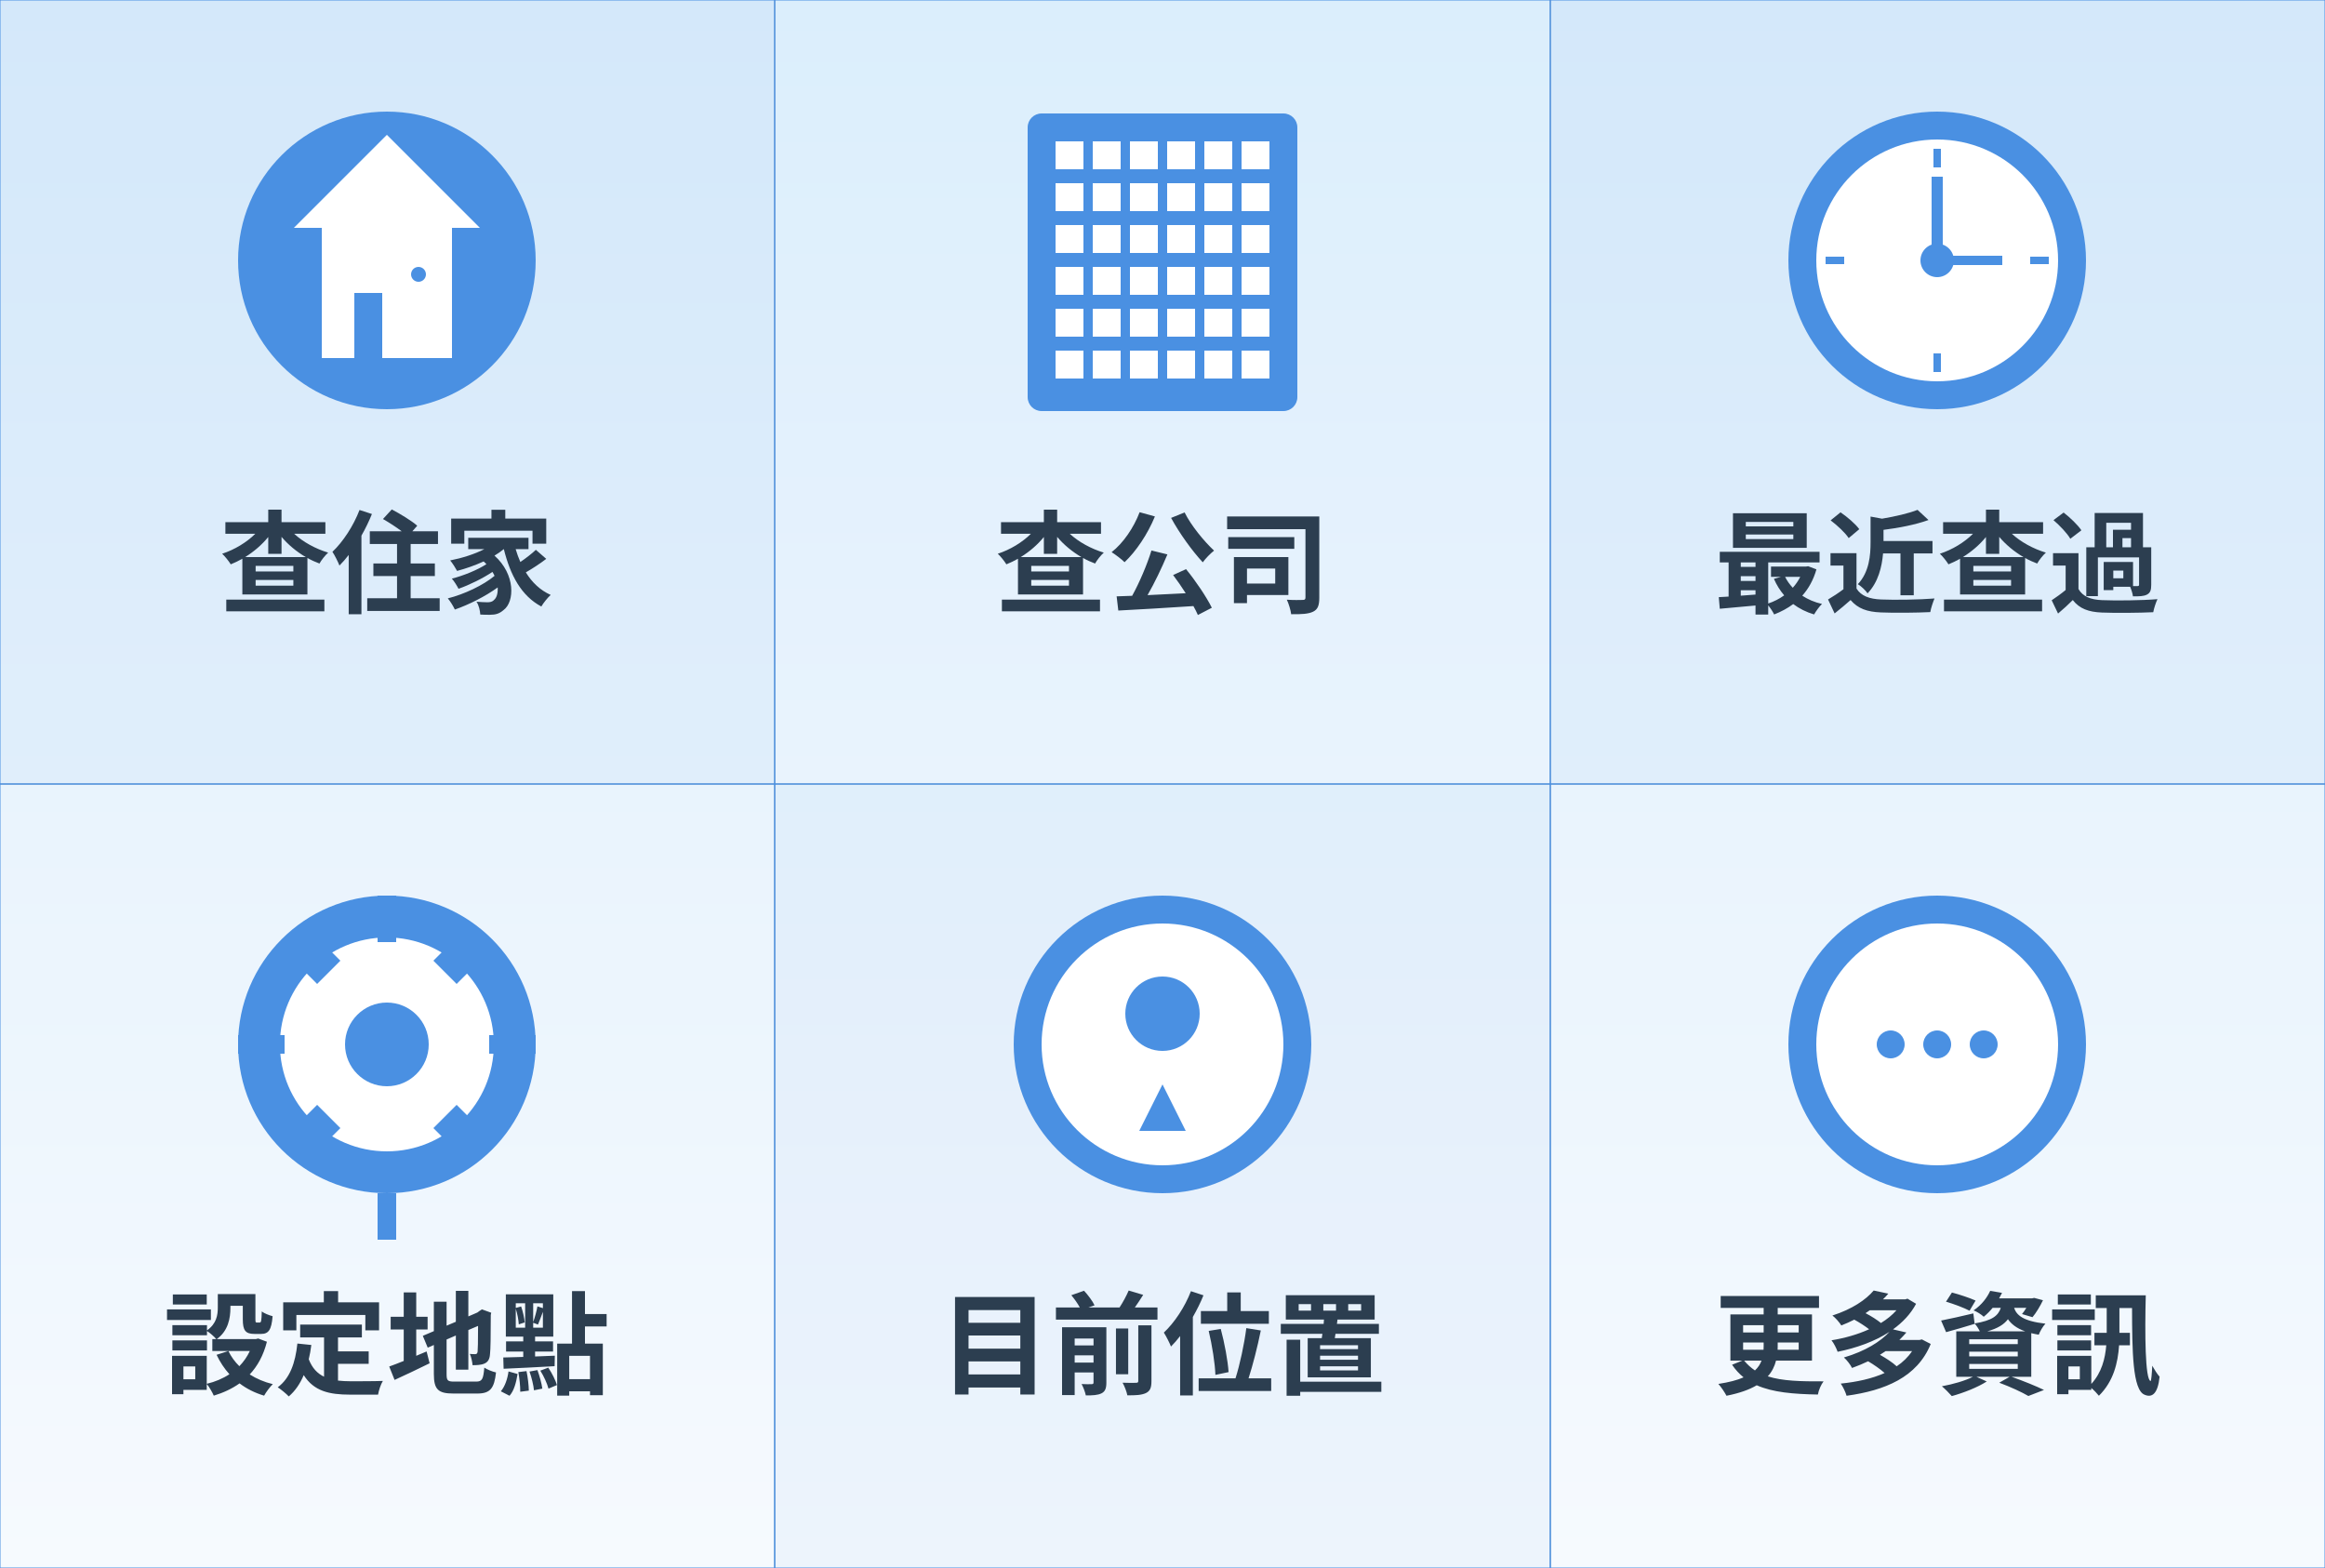
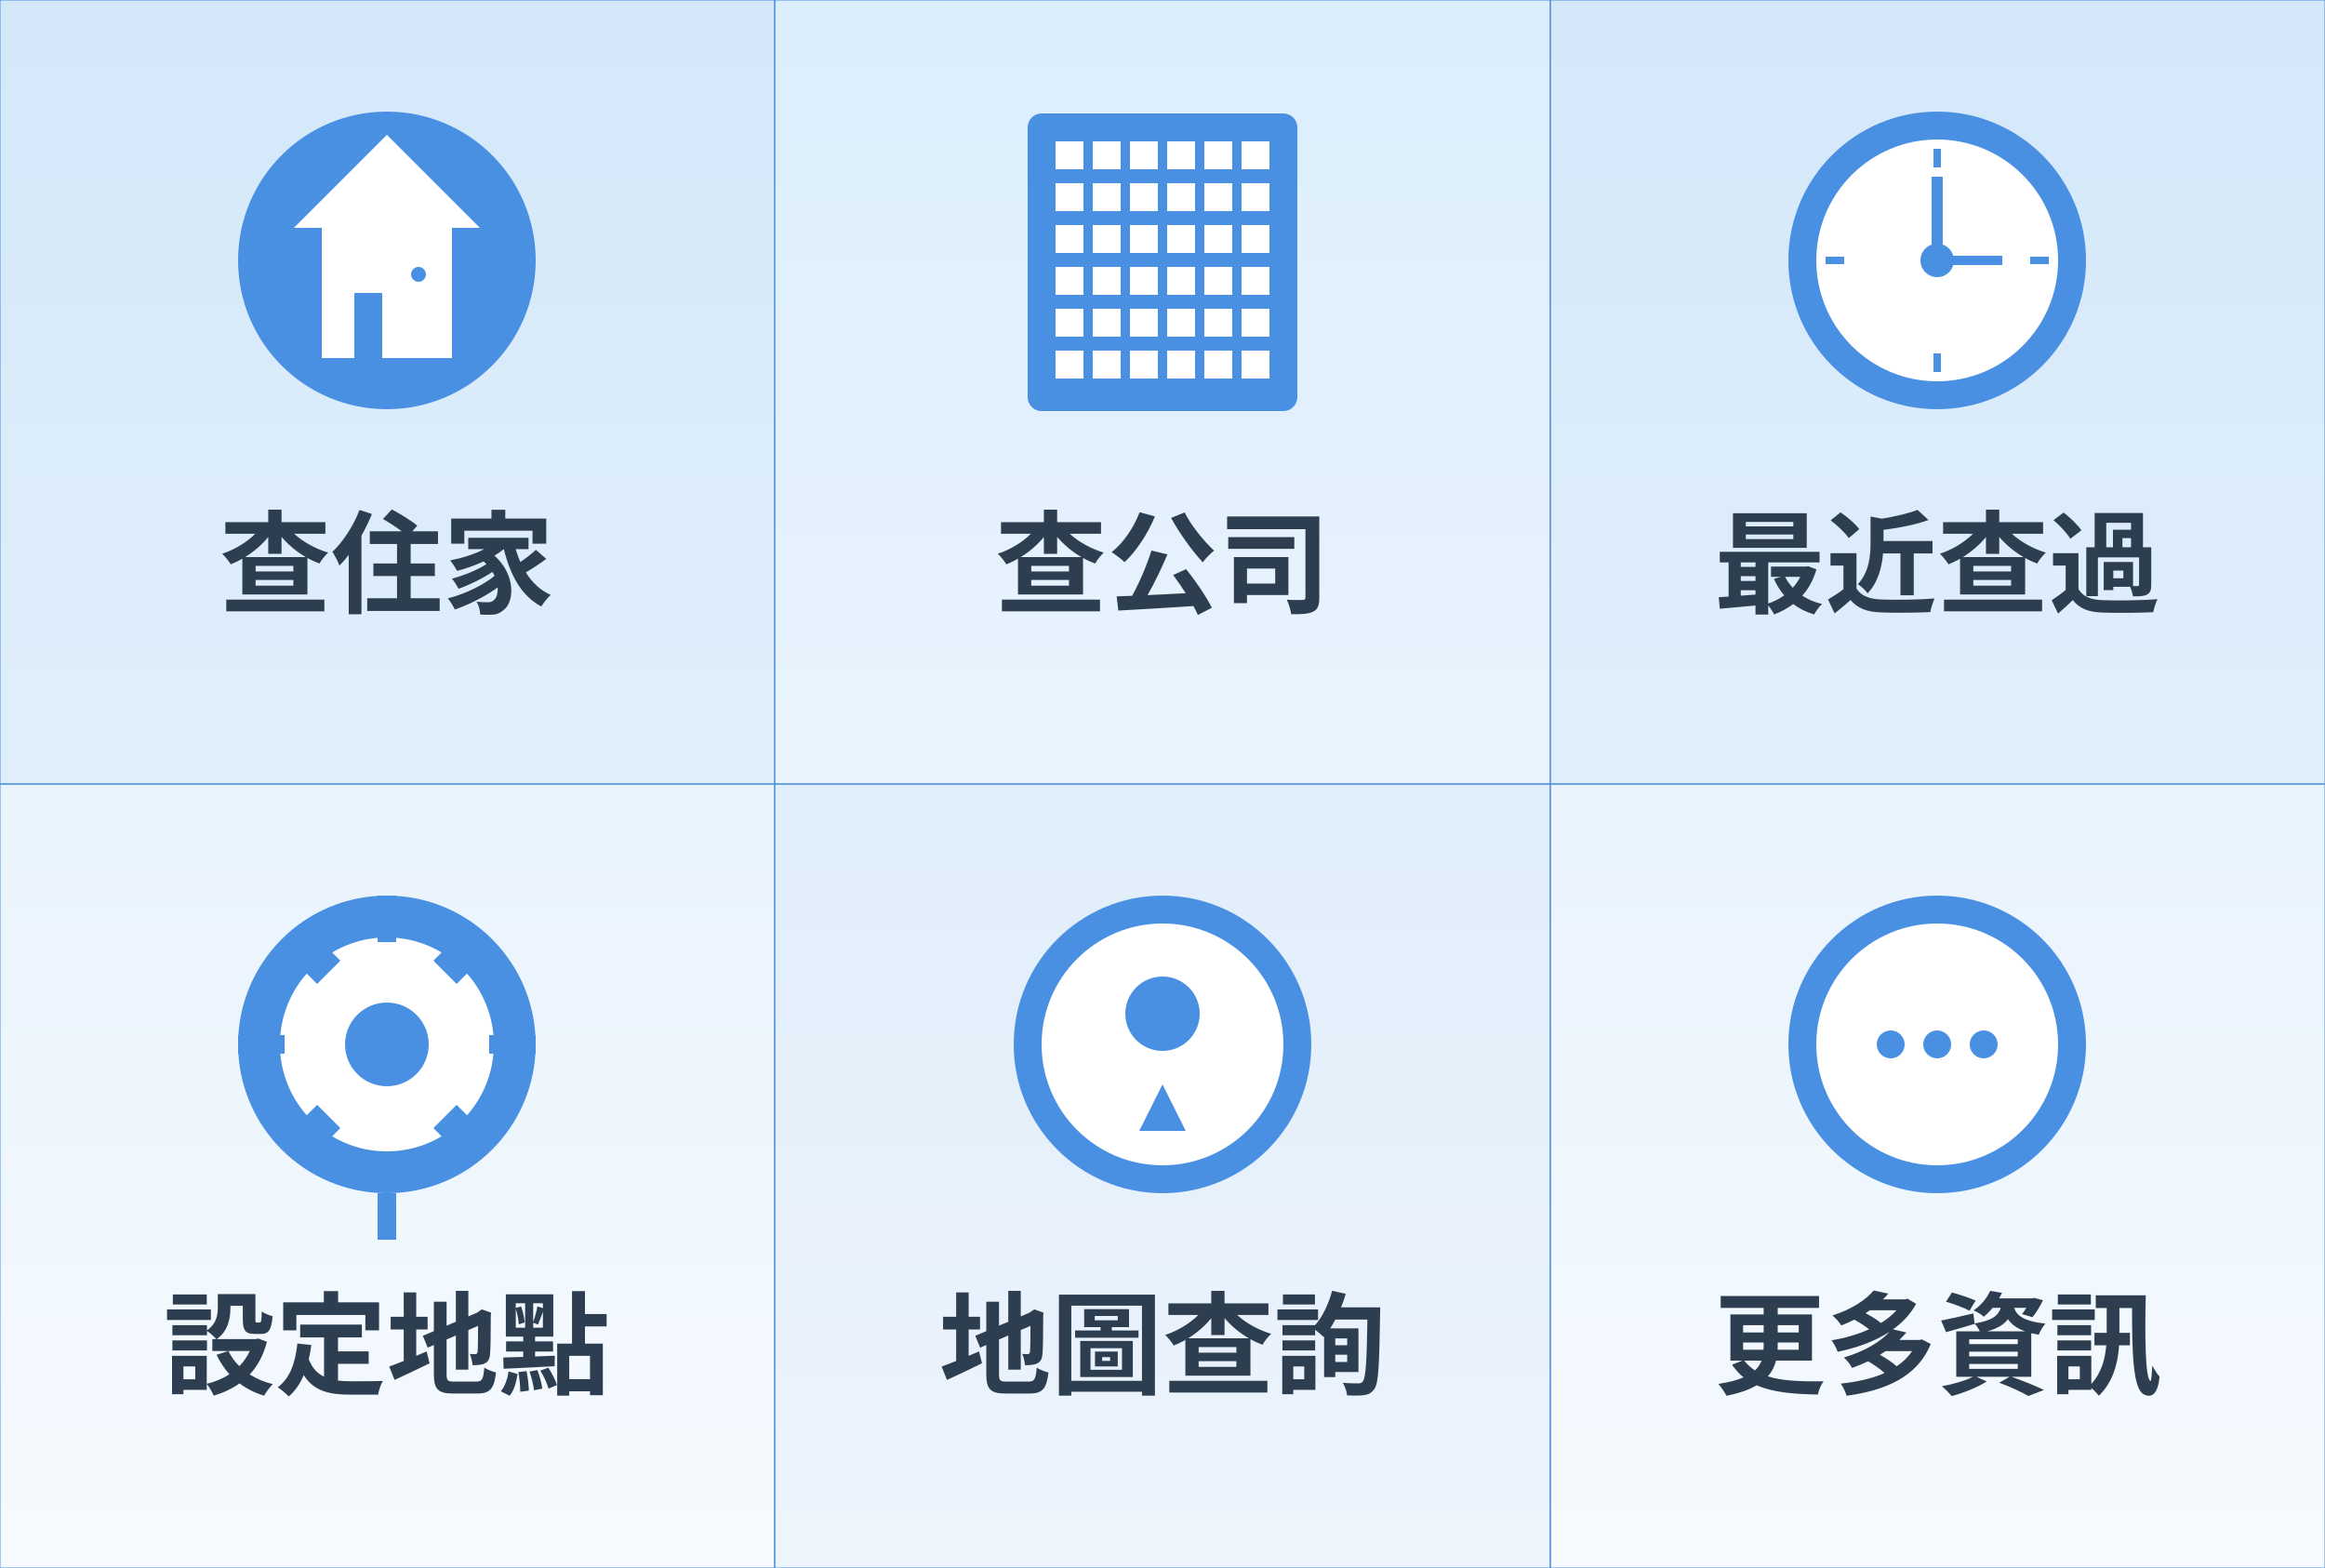
<svg xmlns="http://www.w3.org/2000/svg" width="2500" height="1686" viewBox="0 0 2500 1686">
  <defs>
    <linearGradient id="backgroundGrad" x1="0%" y1="0%" x2="0%" y2="100%">
      <stop offset="0%" style="stop-color:#E3F2FD;stop-opacity:1" />
      <stop offset="100%" style="stop-color:#FFFFFF;stop-opacity:1" />
    </linearGradient>
  </defs>
  <rect width="2500" height="1686" fill="url(#backgroundGrad)" />
  <line x1="833" y1="0" x2="833" y2="1686" stroke="#E0E0E0" stroke-width="2" />
  <line x1="1667" y1="0" x2="1667" y2="1686" stroke="#E0E0E0" stroke-width="2" />
  <line x1="0" y1="843" x2="2500" y2="843" stroke="#E0E0E0" stroke-width="2" />
  <g id="home-weather">
    <rect x="0" y="0" width="833" height="843" fill="rgba(76,144,226,0.1)" stroke="#4A90E2" stroke-width="1" />
    <circle cx="416" cy="280" r="160" fill="#4A90E2" />
    <polygon points="316,245 416,145 516,245" fill="white" />
    <rect x="346" y="245" width="140" height="140" fill="white" />
    <rect x="381" y="315" width="30" height="70" fill="#4A90E2" />
    <circle cx="450" cy="295" r="8" fill="#4A90E2" />
    <text x="416" y="650" text-anchor="middle" font-family="Arial, sans-serif" font-size="120" font-weight="bold" fill="#2C3E50">查住家</text>
  </g>
  <g id="office-weather">
    <rect x="833" y="0" width="834" height="843" fill="rgba(76,144,226,0.05)" stroke="#4A90E2" stroke-width="1" />
    <rect x="1105" y="122" width="290" height="320" fill="#4A90E2" rx="15" />
    <rect x="1135" y="152" width="30" height="30" fill="white" />
    <rect x="1175" y="152" width="30" height="30" fill="white" />
    <rect x="1215" y="152" width="30" height="30" fill="white" />
    <rect x="1255" y="152" width="30" height="30" fill="white" />
    <rect x="1295" y="152" width="30" height="30" fill="white" />
    <rect x="1335" y="152" width="30" height="30" fill="white" />
    <rect x="1135" y="197" width="30" height="30" fill="white" />
    <rect x="1175" y="197" width="30" height="30" fill="white" />
    <rect x="1215" y="197" width="30" height="30" fill="white" />
    <rect x="1255" y="197" width="30" height="30" fill="white" />
    <rect x="1295" y="197" width="30" height="30" fill="white" />
    <rect x="1335" y="197" width="30" height="30" fill="white" />
    <rect x="1135" y="242" width="30" height="30" fill="white" />
    <rect x="1175" y="242" width="30" height="30" fill="white" />
    <rect x="1215" y="242" width="30" height="30" fill="white" />
    <rect x="1255" y="242" width="30" height="30" fill="white" />
    <rect x="1295" y="242" width="30" height="30" fill="white" />
    <rect x="1335" y="242" width="30" height="30" fill="white" />
    <rect x="1135" y="287" width="30" height="30" fill="white" />
    <rect x="1175" y="287" width="30" height="30" fill="white" />
    <rect x="1215" y="287" width="30" height="30" fill="white" />
    <rect x="1255" y="287" width="30" height="30" fill="white" />
    <rect x="1295" y="287" width="30" height="30" fill="white" />
    <rect x="1335" y="287" width="30" height="30" fill="white" />
    <rect x="1135" y="332" width="30" height="30" fill="white" />
    <rect x="1175" y="332" width="30" height="30" fill="white" />
    <rect x="1215" y="332" width="30" height="30" fill="white" />
    <rect x="1255" y="332" width="30" height="30" fill="white" />
    <rect x="1295" y="332" width="30" height="30" fill="white" />
    <rect x="1335" y="332" width="30" height="30" fill="white" />
    <rect x="1135" y="377" width="30" height="30" fill="white" />
    <rect x="1175" y="377" width="30" height="30" fill="white" />
    <rect x="1215" y="377" width="30" height="30" fill="white" />
    <rect x="1255" y="377" width="30" height="30" fill="white" />
    <rect x="1295" y="377" width="30" height="30" fill="white" />
    <rect x="1335" y="377" width="30" height="30" fill="white" />
    <text x="1250" y="650" text-anchor="middle" font-family="Arial, sans-serif" font-size="120" font-weight="bold" fill="#2C3E50">查公司</text>
  </g>
  <g id="recent-queries">
    <rect x="1667" y="0" width="833" height="843" fill="rgba(76,144,226,0.1)" stroke="#4A90E2" stroke-width="1" />
    <circle cx="2083" cy="280" r="160" fill="#4A90E2" />
    <circle cx="2083" cy="280" r="130" fill="white" />
    <line x1="2083" y1="280" x2="2083" y2="190" stroke="#4A90E2" stroke-width="12" />
    <line x1="2083" y1="280" x2="2153" y2="280" stroke="#4A90E2" stroke-width="10" />
    <circle cx="2083" cy="280" r="18" fill="#4A90E2" />
    <line x1="2083" y1="160" x2="2083" y2="180" stroke="#4A90E2" stroke-width="8" />
    <line x1="2203" y1="280" x2="2183" y2="280" stroke="#4A90E2" stroke-width="8" />
    <line x1="2083" y1="400" x2="2083" y2="380" stroke="#4A90E2" stroke-width="8" />
    <line x1="1963" y1="280" x2="1983" y2="280" stroke="#4A90E2" stroke-width="8" />
    <text x="2083" y="650" text-anchor="middle" font-family="Arial, sans-serif" font-size="120" font-weight="bold" fill="#2C3E50">最近查過</text>
  </g>
  <g id="current-location">
    <rect x="0" y="843" width="833" height="843" fill="rgba(76,144,226,0.05)" stroke="#4A90E2" stroke-width="1" />
    <circle cx="416" cy="1123" r="160" fill="#4A90E2" />
    <circle cx="416" cy="1123" r="115" fill="white" />
    <circle cx="416" cy="1123" r="45" fill="#4A90E2" />
    <rect x="406" y="963" width="20" height="50" fill="#4A90E2" />
    <rect x="406" y="1283" width="20" height="50" fill="#4A90E2" />
    <rect x="256" y="1113" width="50" height="20" fill="#4A90E2" />
    <rect x="526" y="1113" width="50" height="20" fill="#4A90E2" />
    <polygon points="316,1033 341,1008 366,1033 341,1058" fill="#4A90E2" />
    <polygon points="516,1033 491,1008 466,1033 491,1058" fill="#4A90E2" />
    <polygon points="316,1213 341,1238 366,1213 341,1188" fill="#4A90E2" />
    <polygon points="516,1213 491,1238 466,1213 491,1188" fill="#4A90E2" />
    <text x="416" y="1490" text-anchor="middle" font-family="Arial, sans-serif" font-size="120" font-weight="bold" fill="#2C3E50">設定地點</text>
  </g>
  <g id="location-settings">
    <rect x="833" y="843" width="834" height="843" fill="rgba(76,144,226,0.1)" stroke="#4A90E2" stroke-width="1" />
    <circle cx="1250" cy="1123" r="160" fill="#4A90E2" />
    <circle cx="1250" cy="1123" r="130" fill="white" />
    <circle cx="1250" cy="1090" r="40" fill="#4A90E2" />
    <polygon points="1250,1166 1225,1216 1275,1216" fill="#4A90E2" />
    <circle cx="1250" cy="1123" r="150" fill="none" stroke="#4A90E2" stroke-width="10" stroke-dasharray="25,12" />
-     <text x="1250" y="1490" text-anchor="middle" font-family="Arial, sans-serif" font-size="120" font-weight="bold" fill="#2C3E50">目前位置</text>
+     <text x="1250" y="1490" text-anchor="middle" font-family="Arial, sans-serif" font-size="120" font-weight="bold" fill="#2C3E50">地圖查詢</text>
  </g>
  <g id="more-options">
    <rect x="1667" y="843" width="833" height="843" fill="rgba(76,144,226,0.05)" stroke="#4A90E2" stroke-width="1" />
    <circle cx="2083" cy="1123" r="160" fill="#4A90E2" />
    <circle cx="2083" cy="1123" r="130" fill="white" />
    <circle cx="2033" cy="1123" r="15" fill="#4A90E2" />
    <circle cx="2083" cy="1123" r="15" fill="#4A90E2" />
    <circle cx="2133" cy="1123" r="15" fill="#4A90E2" />
    <text x="2083" y="1490" text-anchor="middle" font-family="Arial, sans-serif" font-size="120" font-weight="bold" fill="#2C3E50">更多資訊</text>
  </g>
</svg>
